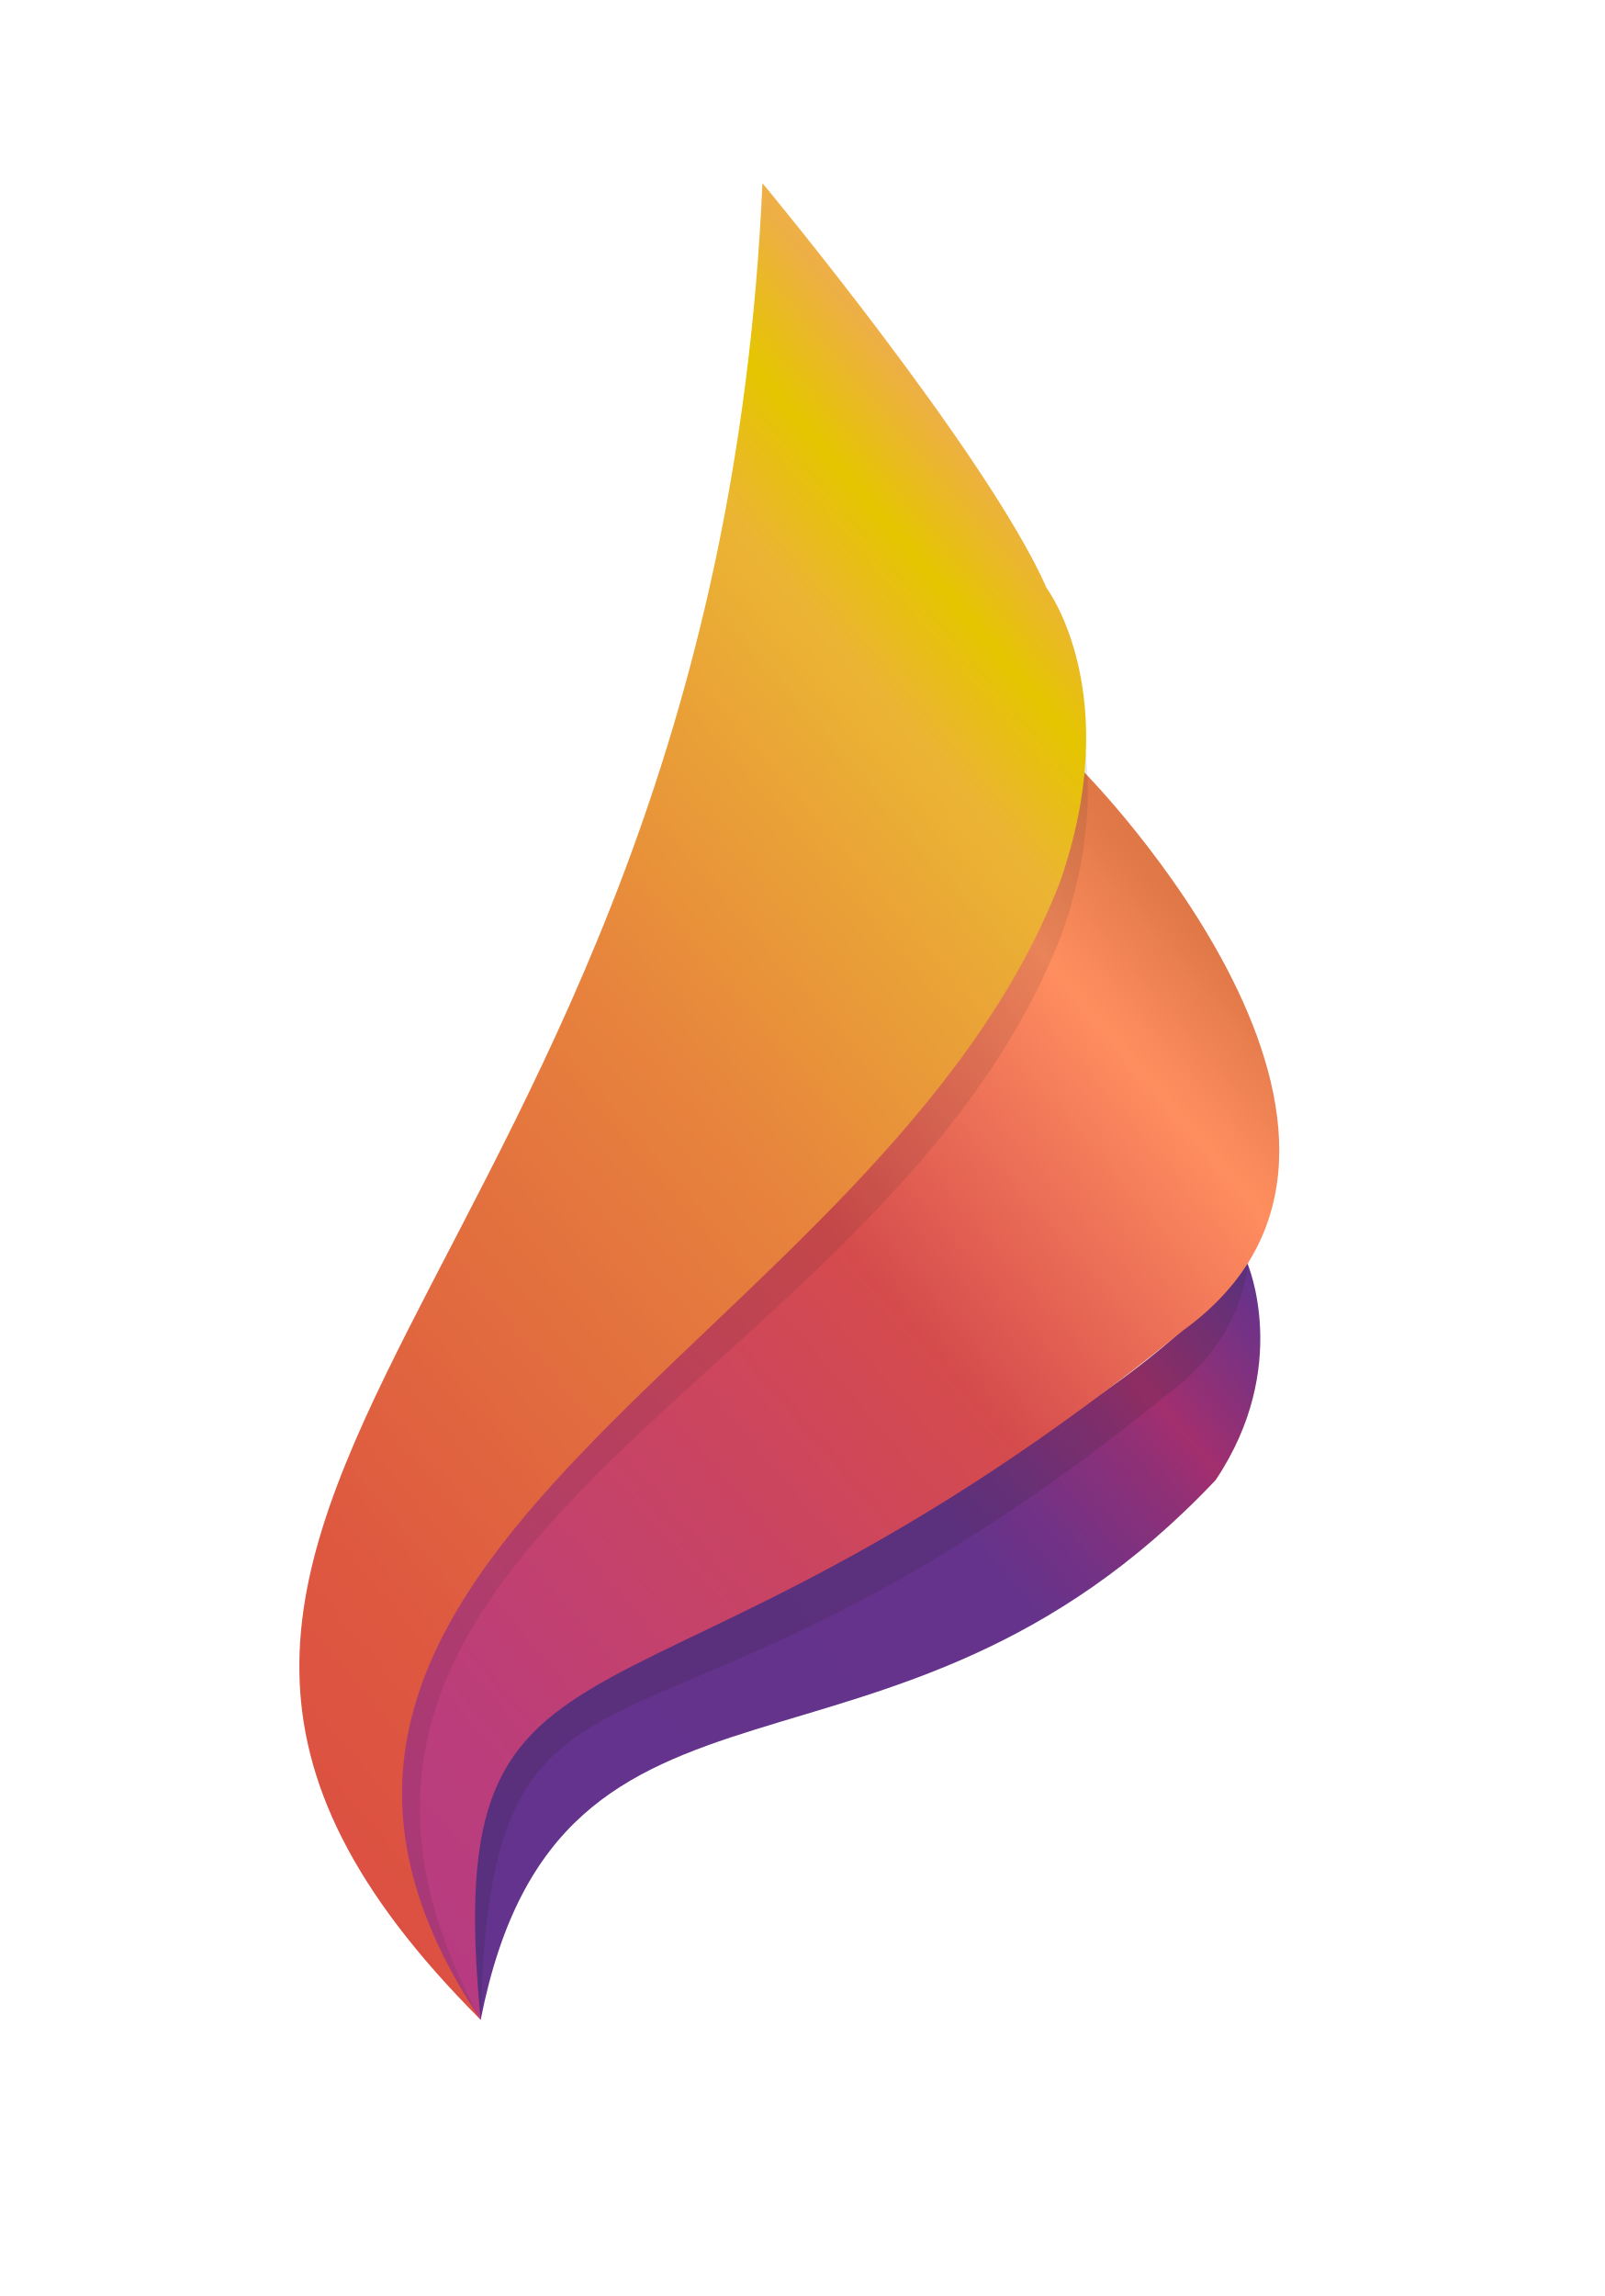
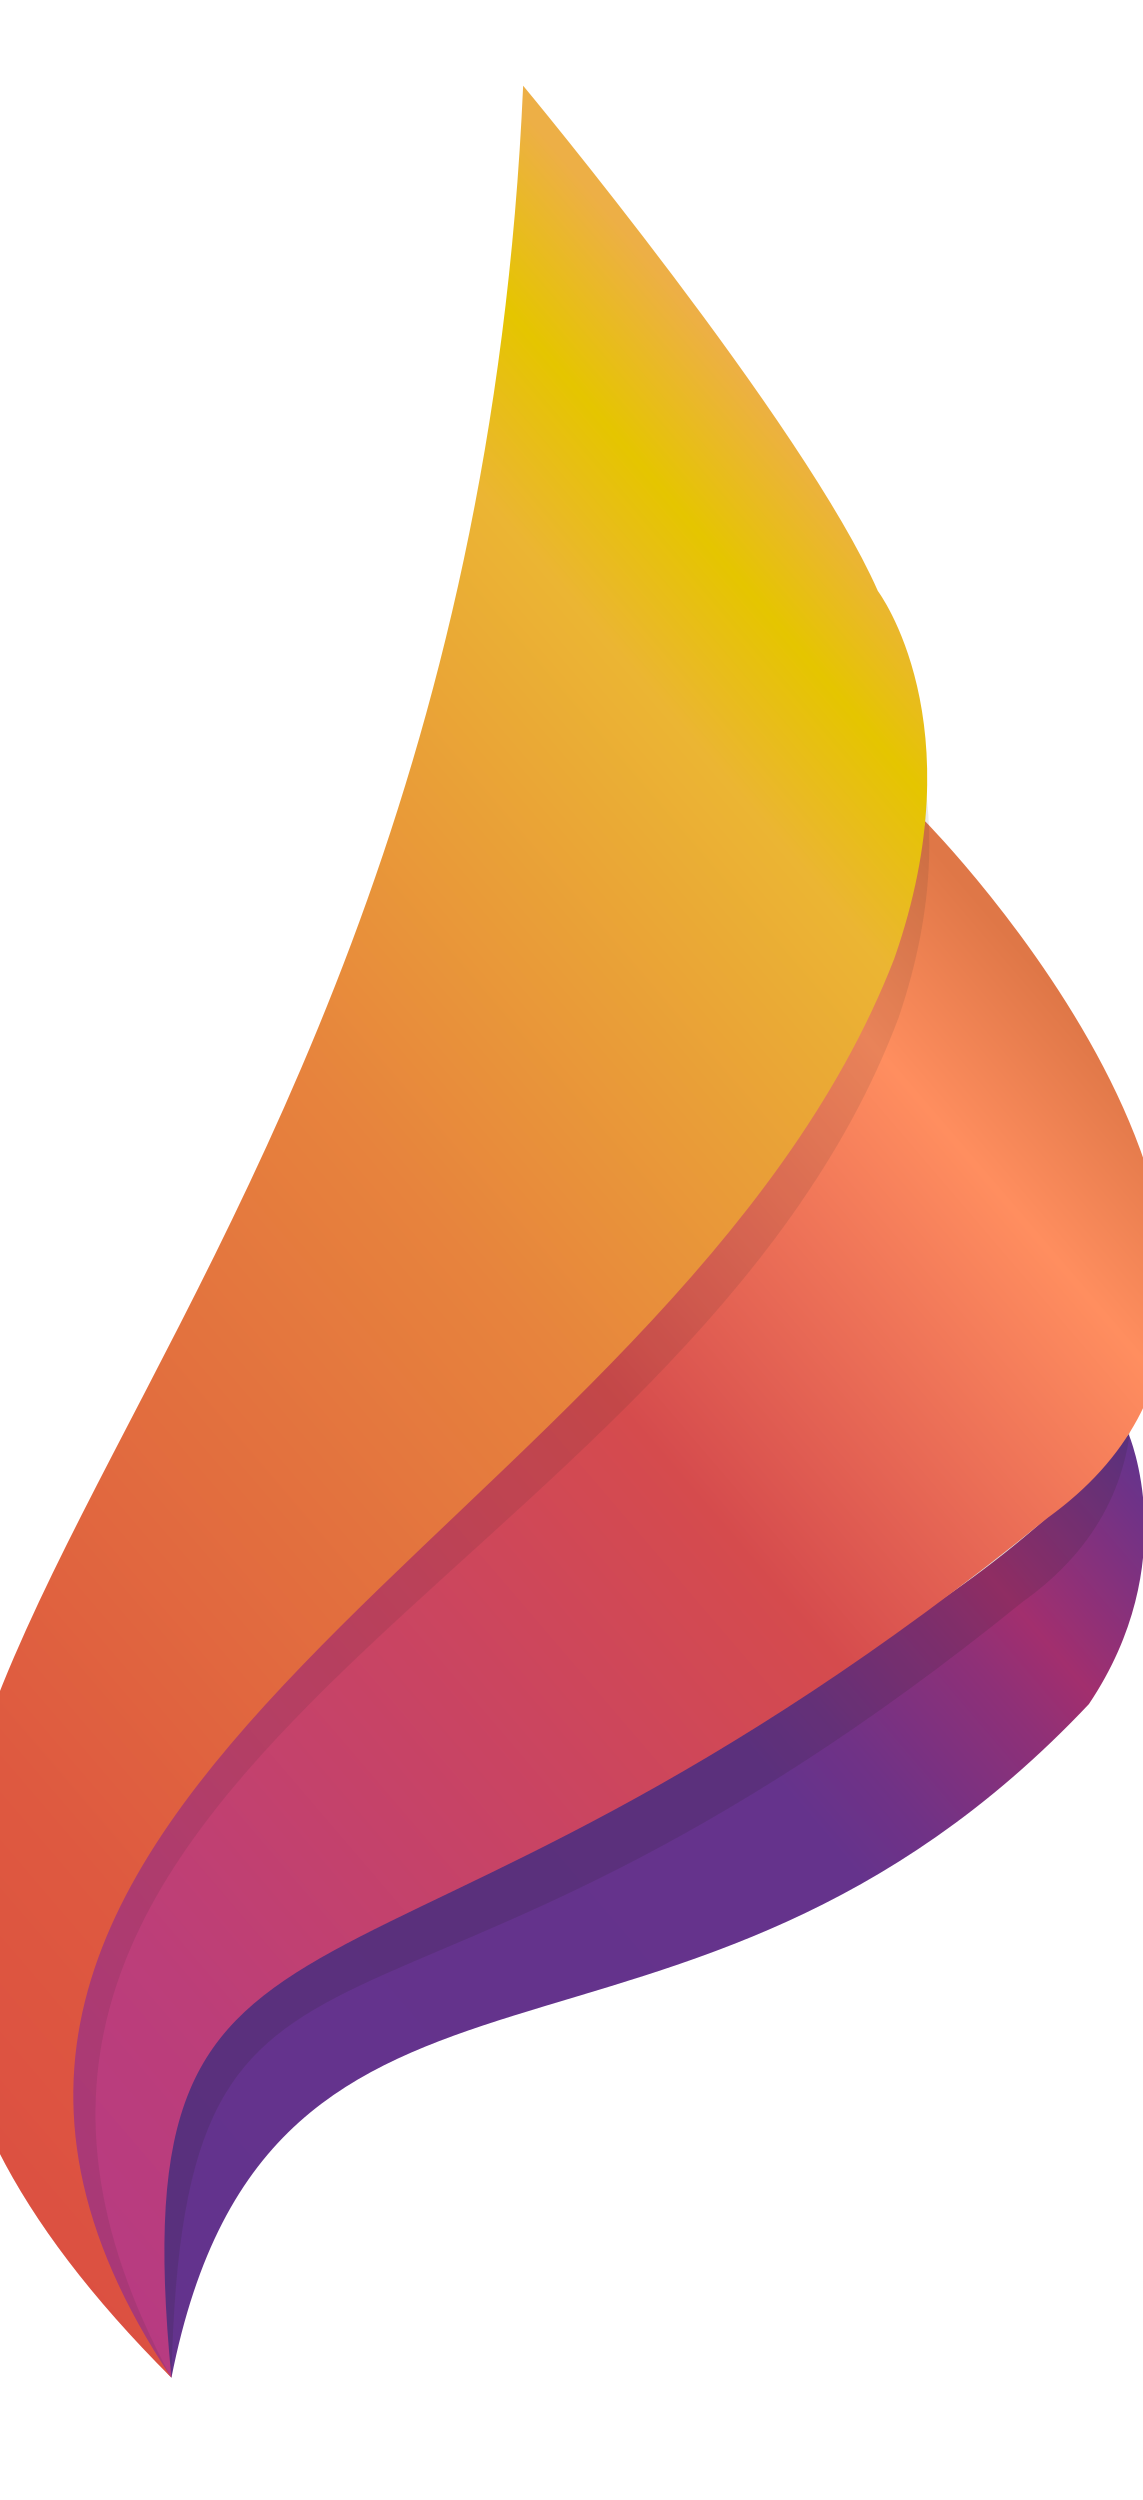
- <svg xmlns="http://www.w3.org/2000/svg" viewBox="0 0 140.19 200.57">
+ <svg xmlns="http://www.w3.org/2000/svg" viewBox="30 10 80 175">
  <defs>
-     <style>.cls-2{fill:url(#Nouvelle_nuance_de_dégradé_1_3);}.cls-3,.cls-5{fill:#232120;}.cls-3{opacity:0.15;}.cls-4{fill:url(#Nouvelle_nuance_de_dégradé_1);}.cls-5{opacity:0.1;}.cls-6{fill:url(#Nouvelle_nuance_de_dégradé_1_2);}</style>
-     <linearGradient id="Nouvelle_nuance_de_dégradé_1_3" x1="108.94" y1="-173.22" x2="202.78" y2="-173.22" gradientTransform="matrix(0.76, -0.65, 0.65, 0.76, 66.49, 373.75)" gradientUnits="userSpaceOnUse">
+     <linearGradient id="g1" x1="108.94" y1="-173.22" x2="202.78" y2="-173.22" gradientTransform="matrix(0.76, -0.65, 0.65, 0.76, 66.49, 373.75)" gradientUnits="userSpaceOnUse">
      <stop offset="0" stop-color="#63338d" />
      <stop offset="0.64" stop-color="#65338c" />
      <stop offset="0.7" stop-color="#703286" />
      <stop offset="0.81" stop-color="#8f3077" />
      <stop offset="0.86" stop-color="#a22f6e" />
      <stop offset="1" stop-color="#65338c" />
    </linearGradient>
-     <linearGradient id="Nouvelle_nuance_de_dégradé_1" x1="108.93" y1="-190.81" x2="219.76" y2="-190.81" gradientTransform="matrix(0.76, -0.65, 0.65, 0.76, 66.49, 373.75)" gradientUnits="userSpaceOnUse">
+     <linearGradient id="g2" x1="108.93" y1="-190.81" x2="219.76" y2="-190.81" gradientTransform="matrix(0.76, -0.65, 0.65, 0.76, 66.49, 373.75)" gradientUnits="userSpaceOnUse">
      <stop offset="0" stop-color="#b73b82" />
      <stop offset="0.17" stop-color="#bc3e79" />
      <stop offset="0.45" stop-color="#cb455f" />
      <stop offset="0.62" stop-color="#d54b4d" />
      <stop offset="0.89" stop-color="#ff8e5f" />
      <stop offset="1" stop-color="#df7747" />
    </linearGradient>
-     <linearGradient id="Nouvelle_nuance_de_dégradé_1_2" x1="108.62" y1="-219.54" x2="231.47" y2="-219.54" gradientTransform="matrix(0.76, -0.65, 0.65, 0.76, 66.49, 373.75)" gradientUnits="userSpaceOnUse">
+     <linearGradient id="g3" x1="108.62" y1="-219.54" x2="231.47" y2="-219.54" gradientTransform="matrix(0.76, -0.65, 0.65, 0.76, 66.49, 373.75)" gradientUnits="userSpaceOnUse">
      <stop offset="0" stop-color="#dc5041" />
      <stop offset="0.16" stop-color="#de5940" />
      <stop offset="0.41" stop-color="#e3733e" />
      <stop offset="0.55" stop-color="#e7833d" />
      <stop offset="0.84" stop-color="#ebb533" />
      <stop offset="0.92" stop-color="#e5c500" />
      <stop offset="1" stop-color="#edaf46" />
    </linearGradient>
  </defs>
-   <g id="Calque_2" data-name="Calque 2">
-     <path class="cls-2" d="M42,176.44c-19.45-41.22,38.83-32.93,67-66.06,0,0,3.87,9-2.78,18.91C77.66,159.56,48.9,141.42,42,176.44Z" />
-     <path class="cls-3" d="M42,176.44C7.36,136.05,85.53,106,91.86,74.34c0,0,31.51,32.23,9.75,47.77C56.48,158.66,42.87,139.11,42,176.44Z" />
-     <path class="cls-4" d="M42,176.44C7.35,136.06,87.2,100.22,94.76,67.49c0,0,31.67,32.09,8.6,48.74C55.41,155.17,38.27,138.13,42,176.44Z" />
-     <path class="cls-5" d="M42,176.44c-45.13-45.29,21.44-59,24.57-156,0,0,19.73,23.76,24.9,35.31,0,0,7,9.18,1.43,25.49C77.92,121.1,18.85,133.82,42,176.44Z" />
-     <path class="cls-6" d="M42,176.44C-3.22,131.23,62.29,114,66.62,16c0,0,19.73,23.76,24.83,35.37,0,0,6.94,9.19,1.15,25.73C76.92,117.55,14.61,135.5,42,176.44Z" />
-   </g>
+   <path fill="url(#g1)" d="M42,176.44c-19.45-41.22,38.83-32.93,67-66.06,0,0,3.87,9-2.78,18.91C77.66,159.56,48.9,141.42,42,176.44Z" />
+   <path fill="#232120" opacity="0.15" d="M42,176.44C7.36,136.05,85.53,106,91.86,74.34c0,0,31.51,32.23,9.75,47.77C56.48,158.66,42.87,139.11,42,176.44Z" />
+   <path fill="url(#g2)" d="M42,176.44C7.35,136.06,87.2,100.22,94.76,67.49c0,0,31.67,32.09,8.6,48.74C55.41,155.17,38.27,138.13,42,176.44Z" />
+   <path fill="#232120" opacity="0.1" d="M42,176.44c-45.13-45.29,21.44-59,24.57-156,0,0,19.73,23.76,24.9,35.31,0,0,7,9.18,1.43,25.49C77.92,121.1,18.85,133.82,42,176.44Z" />
+   <path fill="url(#g3)" d="M42,176.44C-3.22,131.23,62.29,114,66.62,16c0,0,19.73,23.76,24.83,35.37,0,0,6.94,9.19,1.15,25.73C76.92,117.55,14.61,135.5,42,176.44Z" />
</svg>
